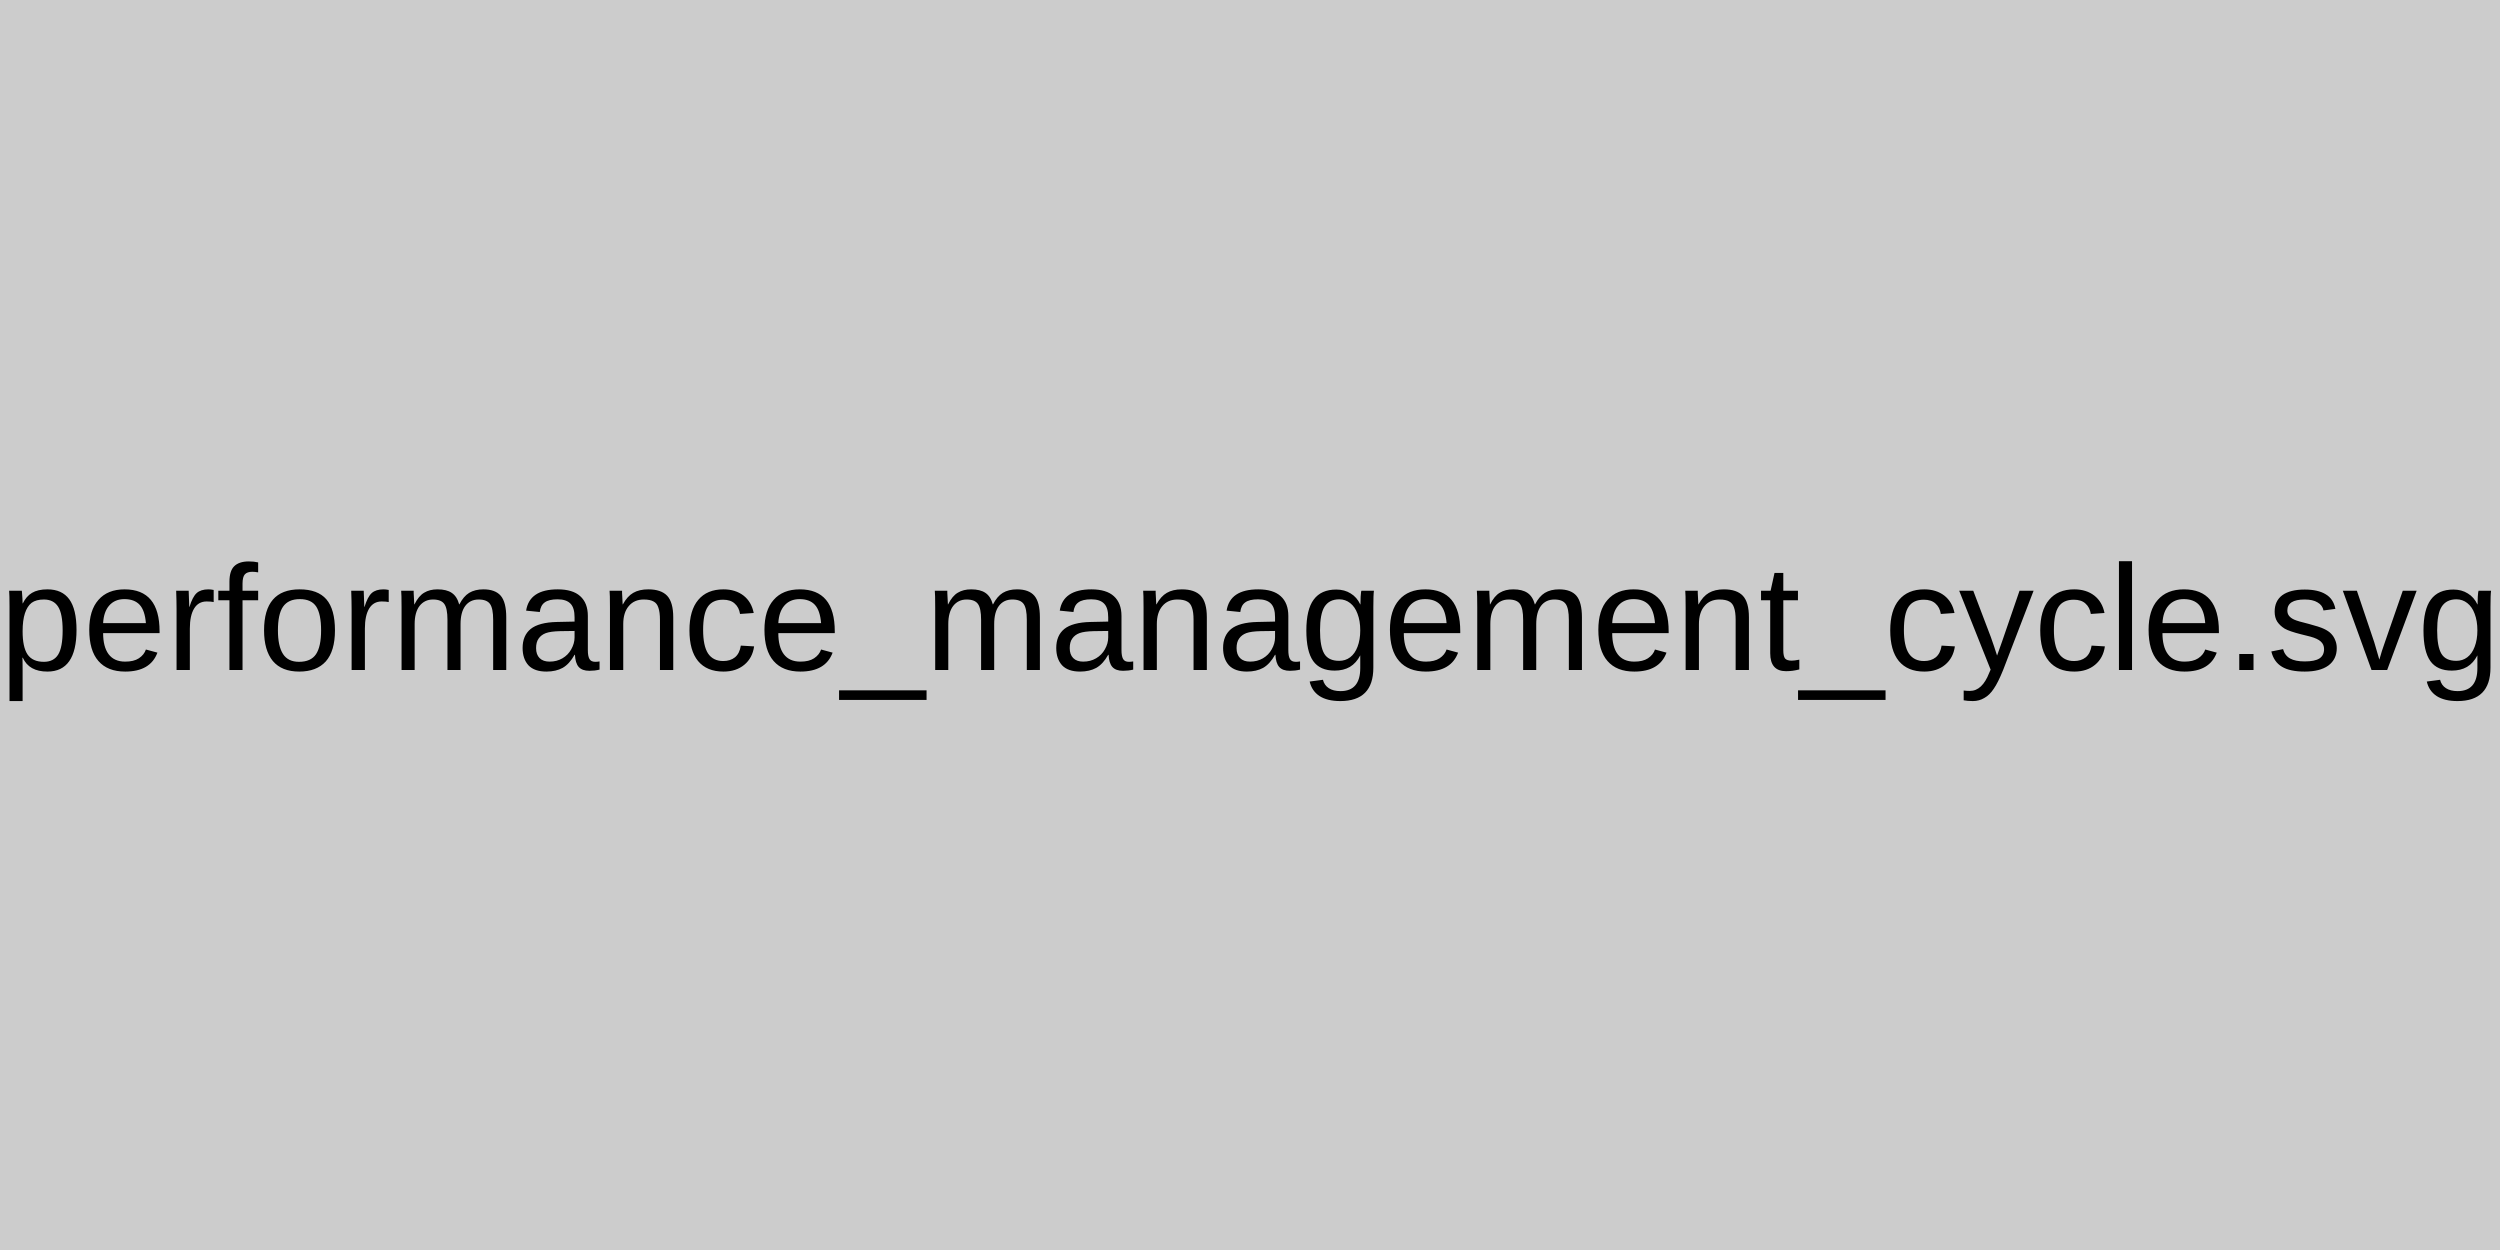
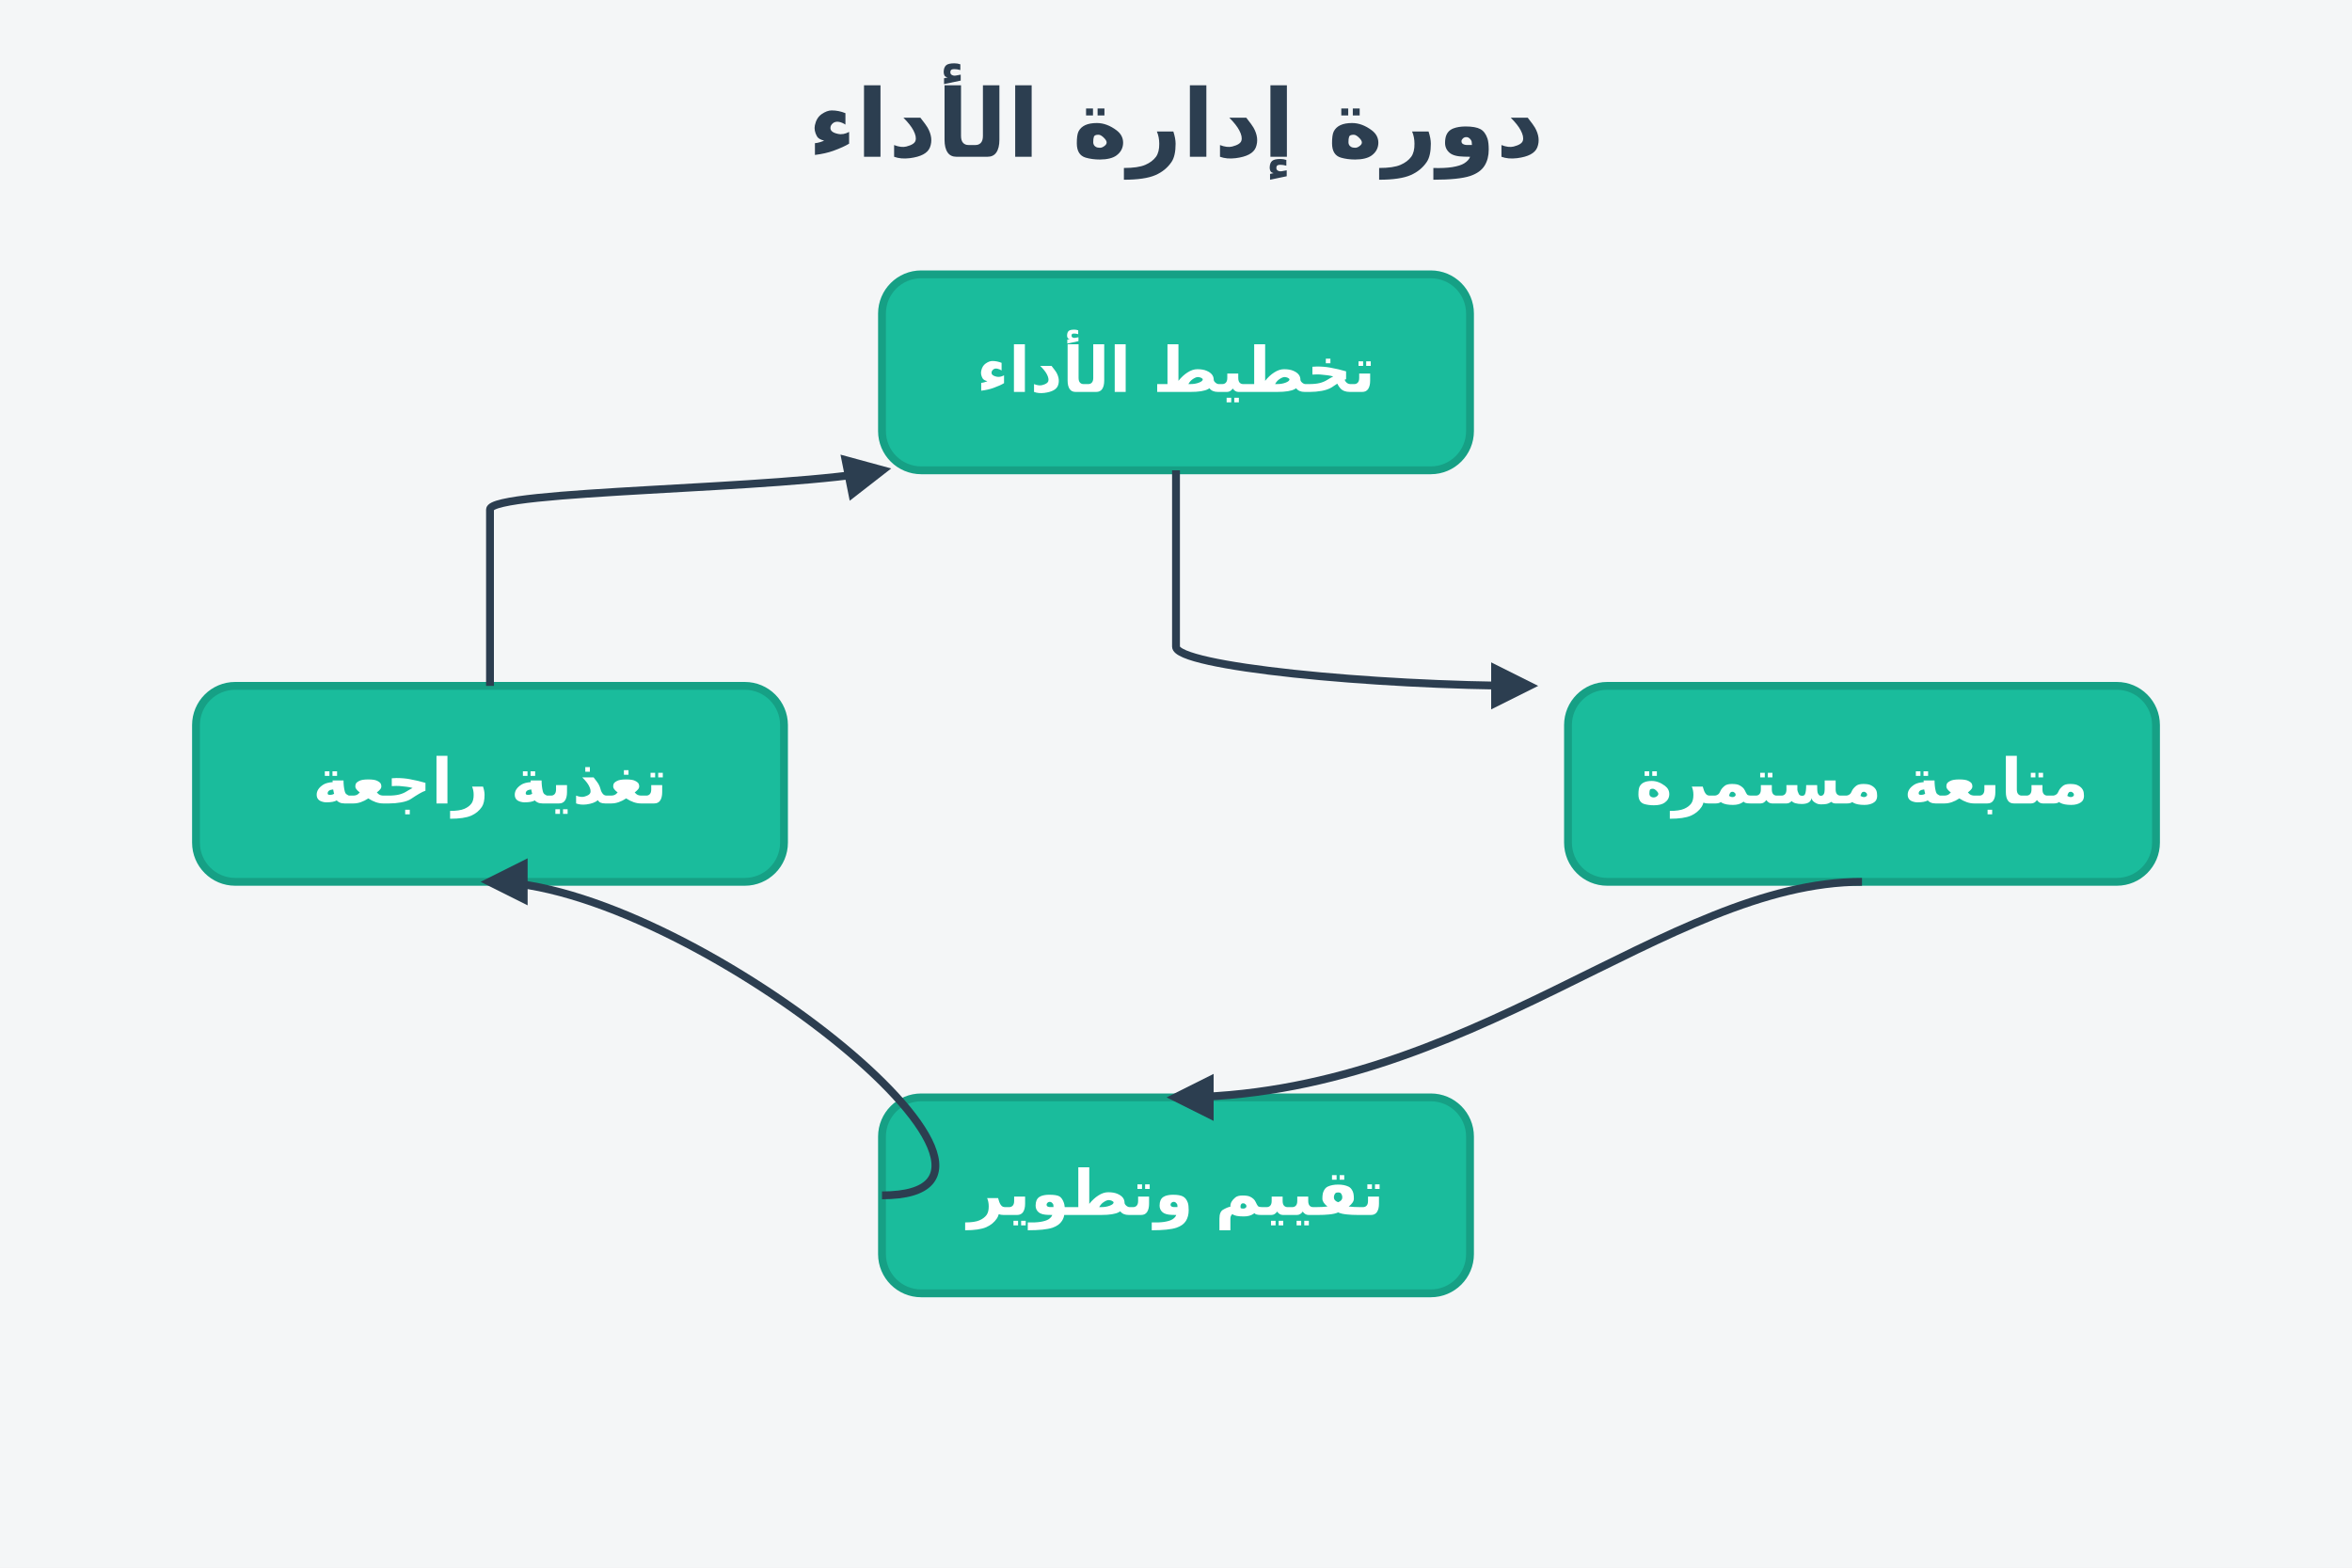
- <svg xmlns="http://www.w3.org/2000/svg" width="200" height="100">
-   <rect width="100%" height="100%" fill="#cccccc" />
-   <text x="50%" y="50%" font-family="Arial" font-size="12" fill="black" text-anchor="middle" dy=".3em">performance_management_cycle.svg</text>
+ <svg xmlns="http://www.w3.org/2000/svg" width="600" height="400" viewBox="0 0 600 400" font-family="sans-serif">
+   <defs>
+     <style>
+             .title { font-size: 24px; font-weight: bold; text-anchor: middle; fill: #2c3e50; }
+             .arrow { stroke: #2c3e50; stroke-width: 2; fill: none; marker-end: url(#arrowhead); }
+             .node { fill: #1abc9c; stroke: #16a085; stroke-width: 2; rx: 10; }
+             .text { font-size: 16px; text-anchor: middle; fill: #ffffff; font-weight: bold; }
+         </style>
+     <marker id="arrowhead" viewBox="0 0 10 10" refX="8" refY="5" markerWidth="6" markerHeight="6" orient="auto-start-reverse">
+       <path d="M 0 0 L 10 5 L 0 10 z" fill="#2c3e50" />
+     </marker>
+   </defs>
+   <rect width="600" height="400" fill="#f4f6f7" />
+   <text x="300" y="40" class="title">دورة إدارة الأداء</text>
+   <rect x="225" y="70" width="150" height="50" class="node" />
+   <text x="300" y="100" class="text">تخطيط الأداء</text>
+   <rect x="400" y="175" width="150" height="50" class="node" />
+   <text x="475" y="205" class="text">متابعة مستمرة</text>
+   <rect x="225" y="280" width="150" height="50" class="node" />
+   <text x="300" y="310" class="text">تقييم وتطوير</text>
+   <rect x="50" y="175" width="150" height="50" class="node" />
+   <text x="125" y="205" class="text">تغذية راجعة</text>
+   <path d="M 300 120 V 165 C 300 170, 350 175, 390 175 H 390" class="arrow" />
+   <path d="M 475 225 H 475 C 425 225, 375 280, 300 280" class="arrow" />
+   <path d="M 225 305 H 225 C 275 305, 175 225, 125 225" class="arrow" />
+   <path d="M 125 175 V 130 C 125 125, 200 125, 225 120" class="arrow" />
</svg>
